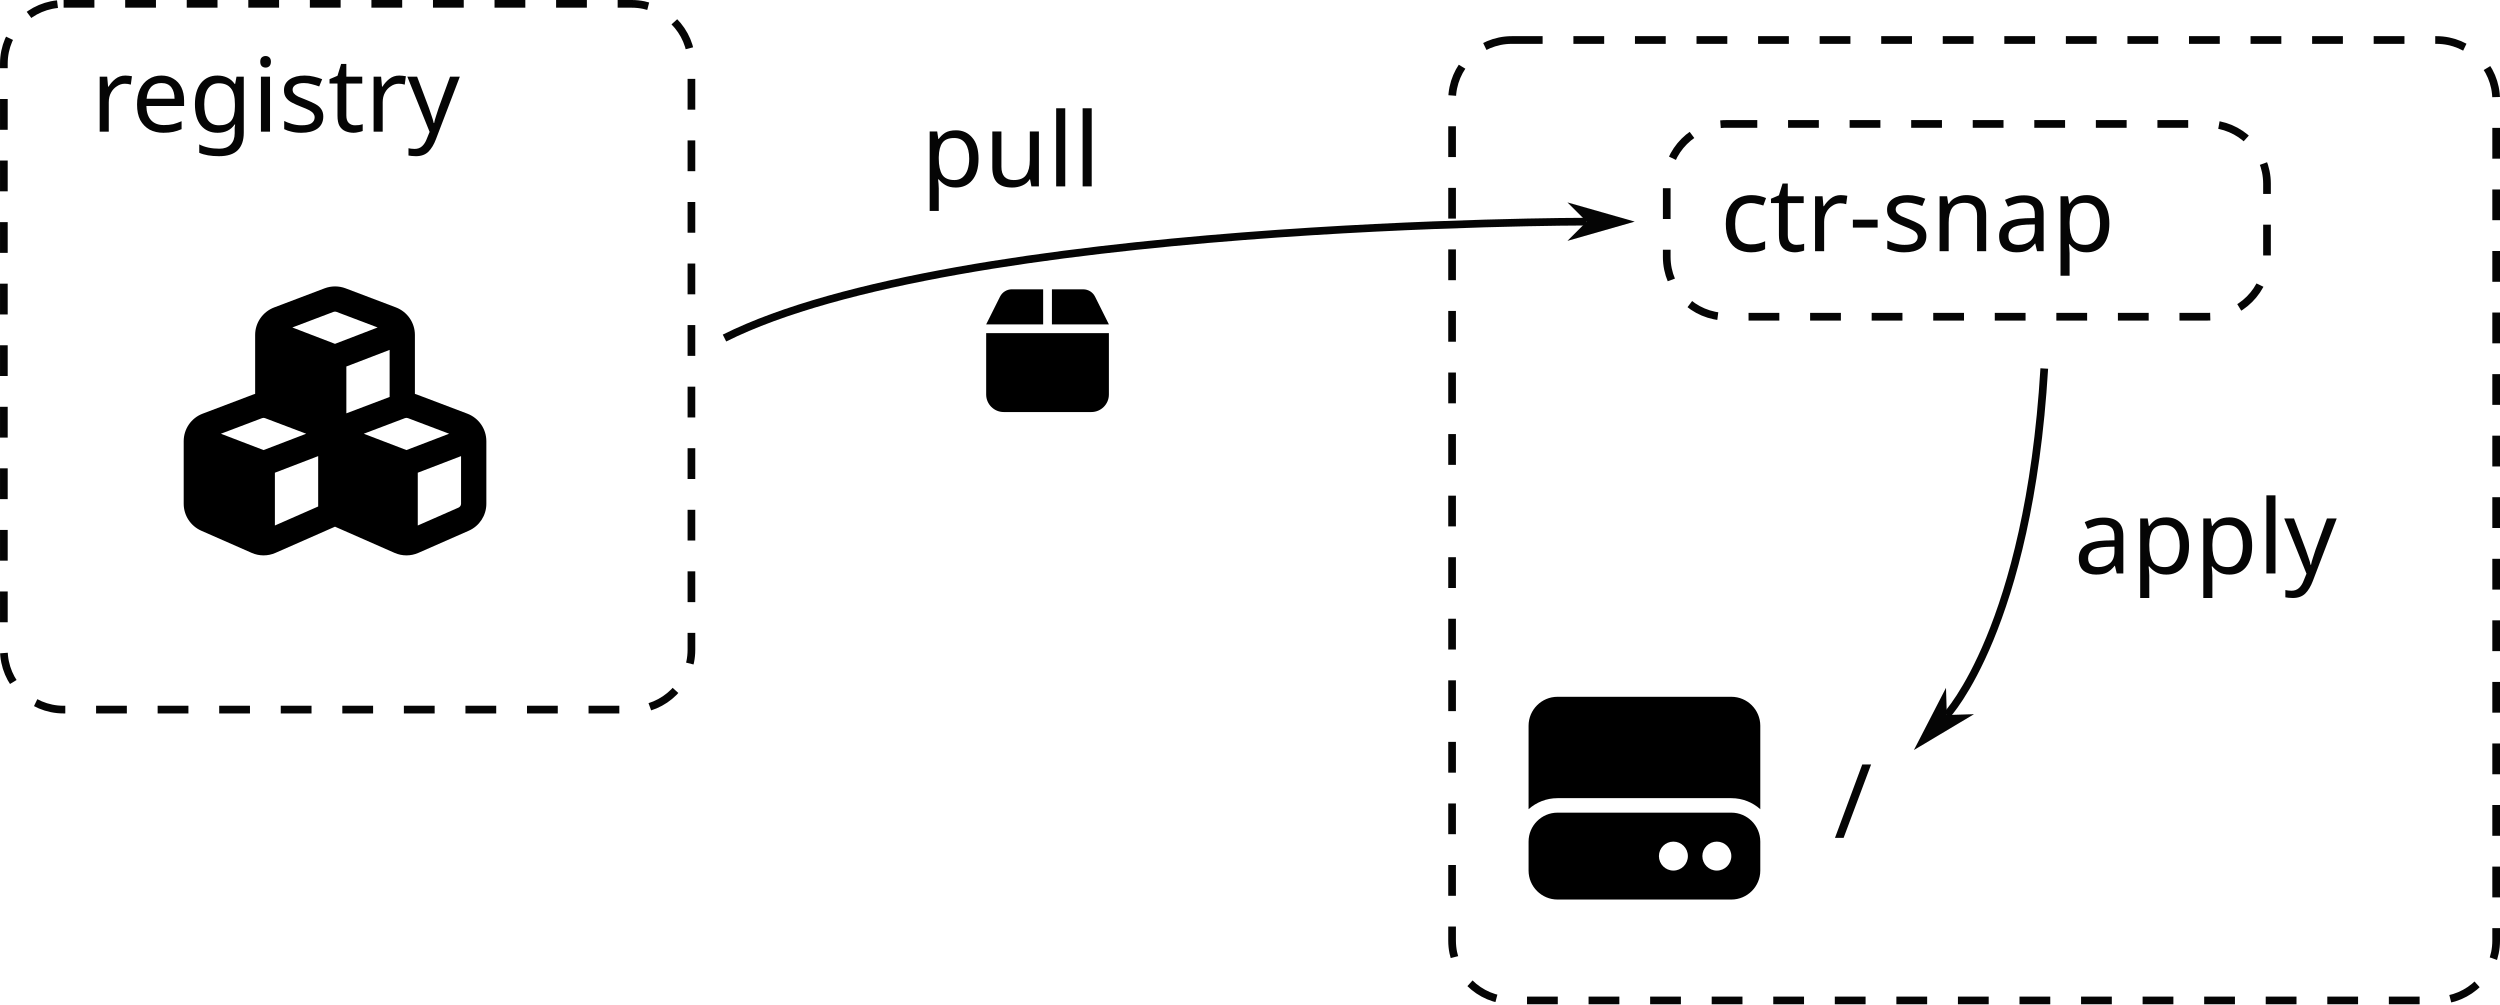
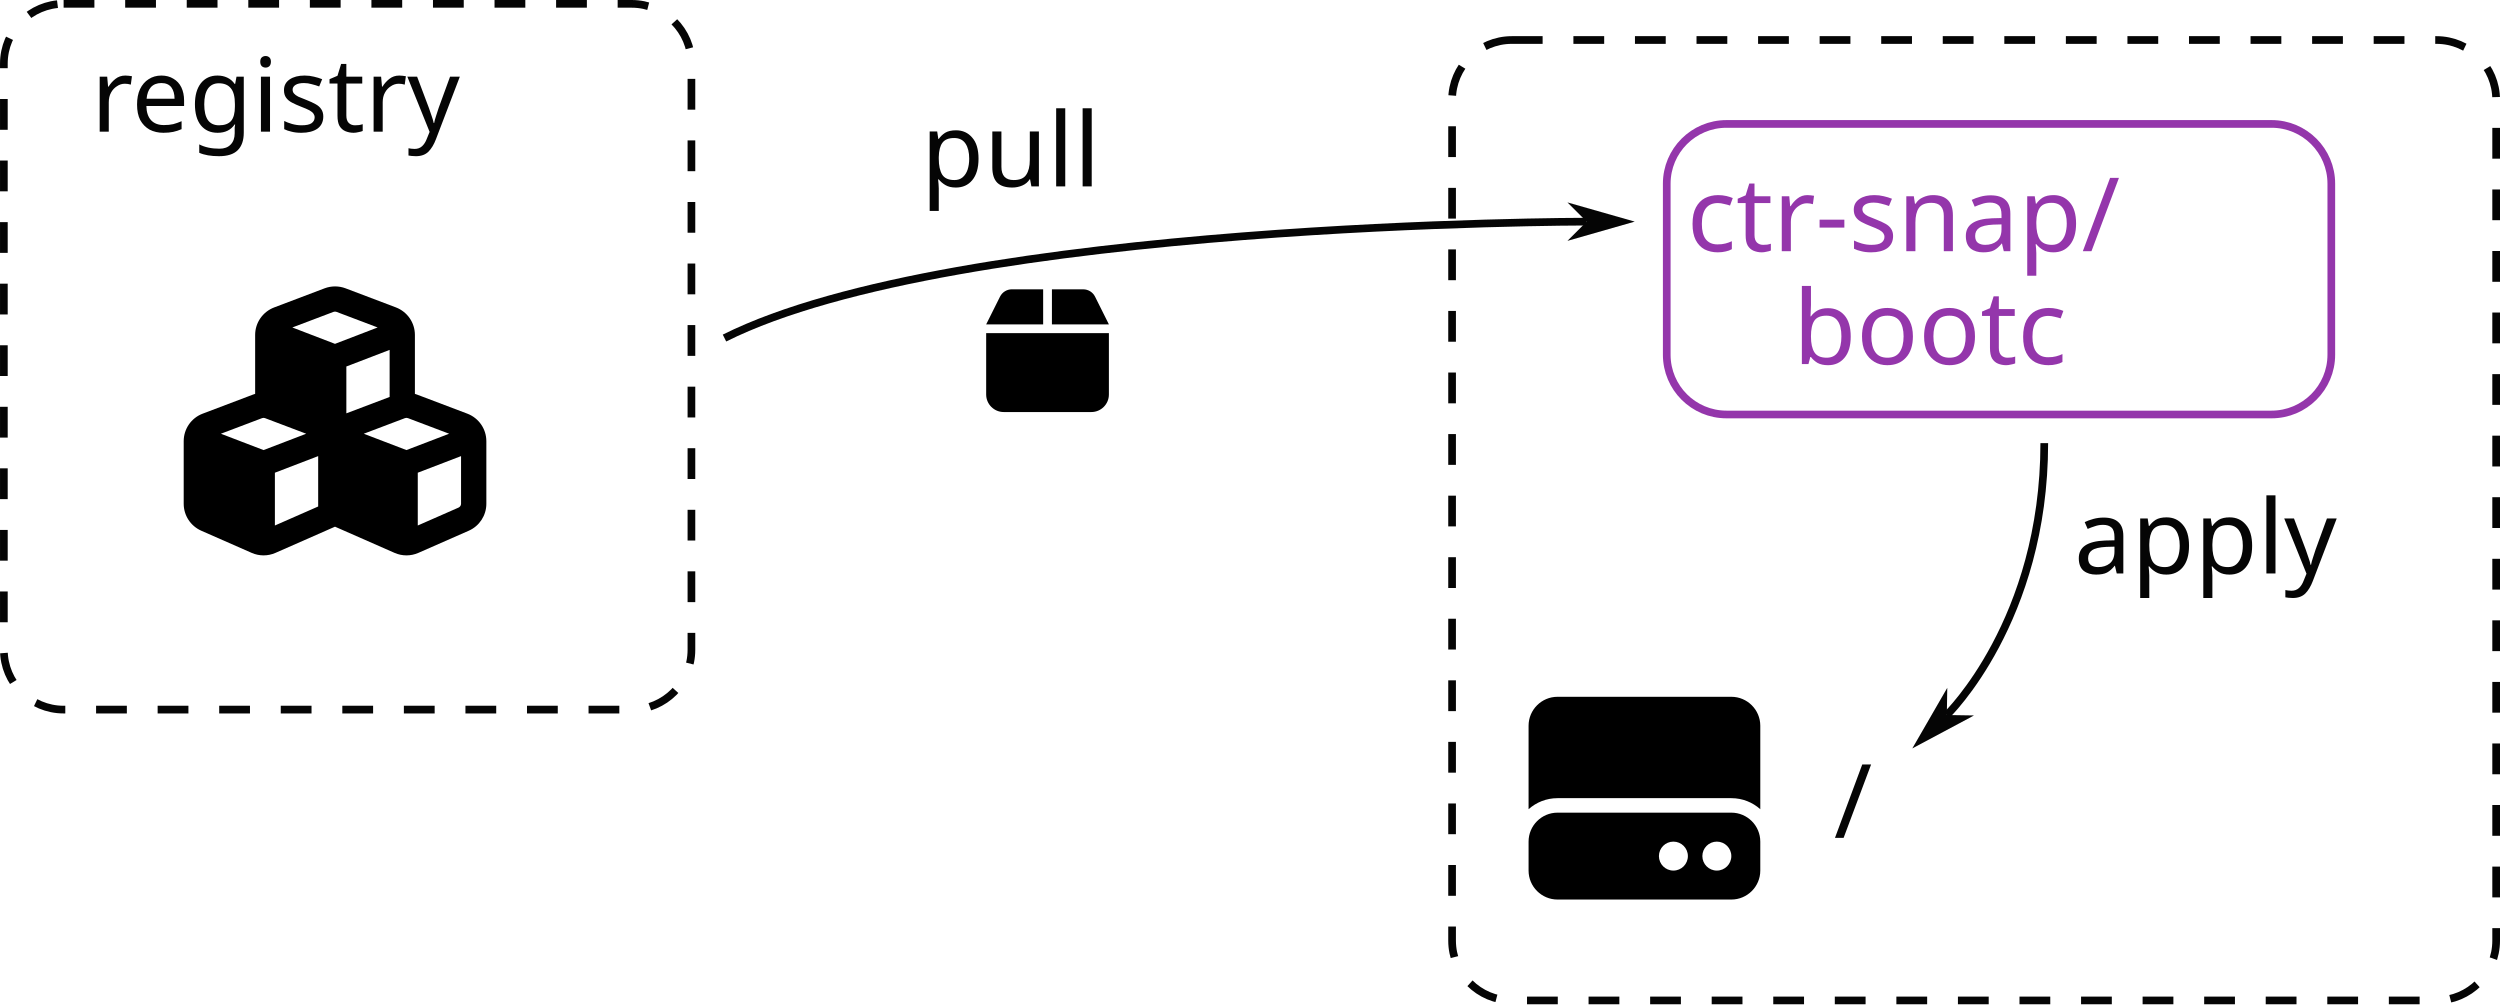
- <svg xmlns="http://www.w3.org/2000/svg" width="171.947mm" height="69.072mm" viewBox="0 0 171.947 69.072" version="1.1" id="svg1">
+ <svg xmlns="http://www.w3.org/2000/svg" width="171.947mm" height="69.072mm" viewBox="0 0 171.947 69.072" version="1.1" id="svg1" xml:space="preserve">
  <defs id="defs1">
    <marker style="overflow:visible" id="DartArrow" refX="0" refY="0" orient="auto-start-reverse" markerWidth="1" markerHeight="1" viewBox="0 0 1 1" preserveAspectRatio="xMidYMid">
      <path style="fill:context-stroke;fill-rule:evenodd;stroke:none" d="M 0,0 5,-5 -12.5,0 5,5 Z" transform="scale(-0.5)" id="path6" />
    </marker>
    <marker style="overflow:visible" id="DartArrow-4" refX="0" refY="0" orient="auto-start-reverse" markerWidth="1" markerHeight="1" viewBox="0 0 1 1" preserveAspectRatio="xMidYMid">
      <path style="fill:context-stroke;fill-rule:evenodd;stroke:none" d="M 0,0 5,-5 -12.5,0 5,5 Z" transform="scale(-0.5)" id="path6-5" />
    </marker>
  </defs>
  <g id="layer1" transform="translate(-25.48343,-98.0344)">
    <path d="m 130.617,147.951 c 0,-1.099 0.893,-1.992 1.992,-1.992 h 11.953 c 1.099,0 1.992,0.893 1.992,1.992 v 5.74 c -0.529,-0.473 -1.226,-0.76 -1.992,-0.76 h -11.953 c -0.766,0 -1.463,0.286 -1.992,0.76 z m 1.992,5.977 h 11.953 c 1.099,0 1.992,0.893 1.992,1.992 v 1.992 c 0,1.099 -0.893,1.992 -1.992,1.992 h -11.953 c -1.099,0 -1.992,-0.893 -1.992,-1.992 v -1.992 c 0,-1.099 0.893,-1.992 1.992,-1.992 z m 7.969,3.984 a 0.996,0.996 0 1 0 0,-1.992 0.996,0.996 0 1 0 0,1.992 z m 3.984,-0.996 a 0.996,0.996 0 1 0 -1.992,0 0.996,0.996 0 1 0 1.992,0 z" id="path1-6" style="stroke-width:0.031" />
    <rect style="opacity:0.98;fill:none;stroke:#000000;stroke-width:0.529;stroke-dasharray:2.117, 2.117;stroke-dashoffset:0;stroke-opacity:1" id="rect1" width="71.81" height="66.056" x="125.356" y="100.786" ry="4.11" />
-     <rect style="opacity:0.98;fill:none;stroke:#000000;stroke-width:0.529;stroke-dasharray:2.117, 2.117;stroke-dashoffset:0;stroke-opacity:1" id="rect1-1" width="41.285" height="13.261" x="140.12" y="106.558" ry="4.11" />
+     <rect style="opacity:0.98;fill:none;stroke:#9232a9;stroke-width:0.529;stroke-dasharray:none;stroke-dashoffset:0;stroke-opacity:1" id="rect1-1" width="45.708" height="19.984" x="140.12" y="106.558" ry="4.11" />
    <rect style="opacity:0.98;fill:none;stroke:#000000;stroke-width:0.529;stroke-dasharray:2.117, 2.117;stroke-dashoffset:0;stroke-opacity:1" id="rect1-2" width="47.29" height="48.541" x="25.749" y="98.299" ry="4.11" />
    <text xml:space="preserve" style="font-size:7.056px;line-height:2;font-family:'Fira Code';-inkscape-font-specification:'Fira Code';text-align:start;writing-mode:lr-tb;direction:ltr;text-anchor:start;opacity:0.98;fill:#000000;fill-opacity:1;stroke:none;stroke-width:0.529;stroke-dasharray:none;stroke-dashoffset:0;stroke-opacity:1" x="31.748" y="107.09" id="text1">
      <tspan id="tspan1" style="fill:#000000;fill-opacity:1;stroke:none;stroke-width:0.529;stroke-dasharray:none" x="31.748" y="107.09">registry</tspan>
    </text>
    <text xml:space="preserve" style="font-size:7.056px;line-height:2;font-family:'Fira Code';-inkscape-font-specification:'Fira Code';text-align:start;writing-mode:lr-tb;direction:ltr;text-anchor:start;opacity:0.98;fill:#000000;fill-opacity:1;stroke:none;stroke-width:0.529;stroke-dasharray:none;stroke-dashoffset:0;stroke-opacity:1" x="168.133" y="137.478" id="text1-7">
      <tspan id="tspan1-5" style="fill:#000000;fill-opacity:1;stroke:none;stroke-width:0.529;stroke-dasharray:none" x="168.133" y="137.478">apply</tspan>
    </text>
-     <text xml:space="preserve" style="font-size:7.056px;line-height:2;font-family:'Fira Code';-inkscape-font-specification:'Fira Code';text-align:start;writing-mode:lr-tb;direction:ltr;text-anchor:start;opacity:0.98;fill:#000000;fill-opacity:1;stroke:none;stroke-width:0.529;stroke-dasharray:none;stroke-dashoffset:0;stroke-opacity:1" x="143.794" y="115.312" id="text1-7-1">
-       <tspan id="tspan1-5-94" style="fill:#000000;fill-opacity:1;stroke:none;stroke-width:0.529;stroke-dasharray:none" x="143.794" y="115.312">ctr-snap</tspan>
+     <text xml:space="preserve" style="font-size:7.056px;line-height:1.1;font-family:'Fira Code';-inkscape-font-specification:'Fira Code';text-align:start;writing-mode:lr-tb;direction:ltr;text-anchor:start;opacity:0.98;fill:#9232a9;fill-opacity:1;stroke:none;stroke-width:0.529;stroke-dasharray:none;stroke-dashoffset:0;stroke-opacity:1" x="162.812" y="115.312" id="text1-7-1">
+       <tspan id="tspan1-5-94" style="line-height:1.1;text-align:center;text-anchor:middle;fill:#9232a9;fill-opacity:1;stroke:none;stroke-width:0.529;stroke-dasharray:none" x="162.812" y="115.312">ctr-snap/</tspan>
+       <tspan style="line-height:1.1;text-align:center;text-anchor:middle;fill:#9232a9;fill-opacity:1;stroke:none;stroke-width:0.529;stroke-dasharray:none" x="162.812" y="123.073" id="tspan2">bootc</tspan>
    </text>
    <text xml:space="preserve" style="font-size:7.056px;line-height:2;font-family:'Fira Code';-inkscape-font-specification:'Fira Code';text-align:start;writing-mode:lr-tb;direction:ltr;text-anchor:start;opacity:0.98;fill:#000000;fill-opacity:1;stroke:none;stroke-width:0.529;stroke-dasharray:none;stroke-dashoffset:0;stroke-opacity:1" x="88.833" y="110.855" id="text1-7-8">
      <tspan id="tspan1-5-9" style="fill:#000000;fill-opacity:1;stroke:none;stroke-width:0.529;stroke-dasharray:none" x="88.833" y="110.855">pull</tspan>
    </text>
    <text xml:space="preserve" style="font-size:7.056px;line-height:2;font-family:'Fira Code';-inkscape-font-specification:'Fira Code';text-align:start;writing-mode:lr-tb;direction:ltr;text-anchor:start;opacity:0.98;fill:#000000;fill-opacity:1;stroke:none;stroke-width:0.529;stroke-dasharray:none;stroke-dashoffset:0;stroke-opacity:1" x="151.614" y="155.662" id="text1-3">
      <tspan id="tspan1-6" style="fill:#000000;fill-opacity:1;stroke:none;stroke-width:0.529;stroke-dasharray:none" x="151.614" y="155.662">/</tspan>
    </text>
    <path d="m 48.625,119.484 2.833,1.073 -2.934,1.127 -2.934,-1.127 2.833,-1.073 c 0.065,-0.025 0.137,-0.025 0.206,0 z m -5.593,1.586 v 4.054 c -0.047,0.014 -0.094,0.029 -0.141,0.047 l -3.469,1.315 c -0.784,0.296 -1.304,1.051 -1.304,1.89 v 4.307 c 0,0.802 0.473,1.528 1.21,1.854 l 3.469,1.525 c 0.52,0.228 1.109,0.228 1.63,0 l 4.097,-1.803 4.101,1.803 c 0.52,0.228 1.109,0.228 1.63,0 l 3.469,-1.525 c 0.733,-0.322 1.21,-1.051 1.21,-1.854 v -4.303 c 0,-0.842 -0.52,-1.593 -1.304,-1.893 l -3.469,-1.315 c -0.047,-0.018 -0.094,-0.033 -0.141,-0.047 v -4.054 c 0,-0.842 -0.52,-1.593 -1.304,-1.893 l -3.469,-1.315 c -0.462,-0.173 -0.972,-0.173 -1.434,0 l -3.469,1.315 c -0.791,0.3 -1.312,1.055 -1.312,1.893 z m 9.25,4.267 -2.977,1.127 v -3.223 l 2.977,-1.142 z m -8.571,1.456 2.833,1.073 -2.934,1.124 -2.934,-1.124 2.833,-1.073 c 0.065,-0.025 0.137,-0.025 0.206,0 z m 0.679,7.385 v -3.631 l 2.977,-1.142 v 3.465 z m 8.946,-7.385 c 0.065,-0.025 0.137,-0.025 0.206,0 l 2.833,1.073 -2.938,1.124 -2.934,-1.124 z m 3.685,6.153 -2.804,1.232 v -3.631 l 2.977,-1.142 v 3.277 c 0,0.116 -0.069,0.217 -0.173,0.264 z" id="path1-61" style="stroke-width:0.036" />
    <path d="m 94.266,118.433 -0.955,1.912 h 3.919 v -2.412 h -2.153 c -0.343,0 -0.656,0.194 -0.81,0.499 z m 3.567,1.912 h 3.919 l -0.955,-1.912 c -0.154,-0.305 -0.467,-0.499 -0.81,-0.499 h -2.153 z m 3.919,0.603 h -8.441 v 4.22 c 0,0.665 0.541,1.206 1.206,1.206 h 6.029 c 0.665,0 1.206,-0.541 1.206,-1.206 z" id="path1-2" style="stroke-width:0.019" />
    <path style="opacity:0.98;fill:none;fill-opacity:1;stroke:#000000;stroke-width:0.529;stroke-dasharray:none;stroke-dashoffset:0;stroke-opacity:1;marker-end:url(#DartArrow)" d="m 75.313,121.285 c 15.989,-7.993 59.3,-8.007 59.3,-8.007" id="path2" />
-     <path style="opacity:0.98;fill:none;fill-opacity:1;stroke:#000000;stroke-width:0.529;stroke-dasharray:none;stroke-dashoffset:0;stroke-opacity:1;marker-end:url(#DartArrow-4)" d="m 166.086,123.38 c -1.072,17.844 -6.702,23.832 -6.702,23.832" id="path2-3" />
+     <path style="opacity:0.98;fill:none;fill-opacity:1;stroke:#000000;stroke-width:0.529;stroke-dasharray:none;stroke-dashoffset:0;stroke-opacity:1;marker-end:url(#DartArrow-4)" d="m 166.086,128.511 c 0,12.214 -6.702,18.701 -6.702,18.701" id="path2-3" />
  </g>
</svg>
